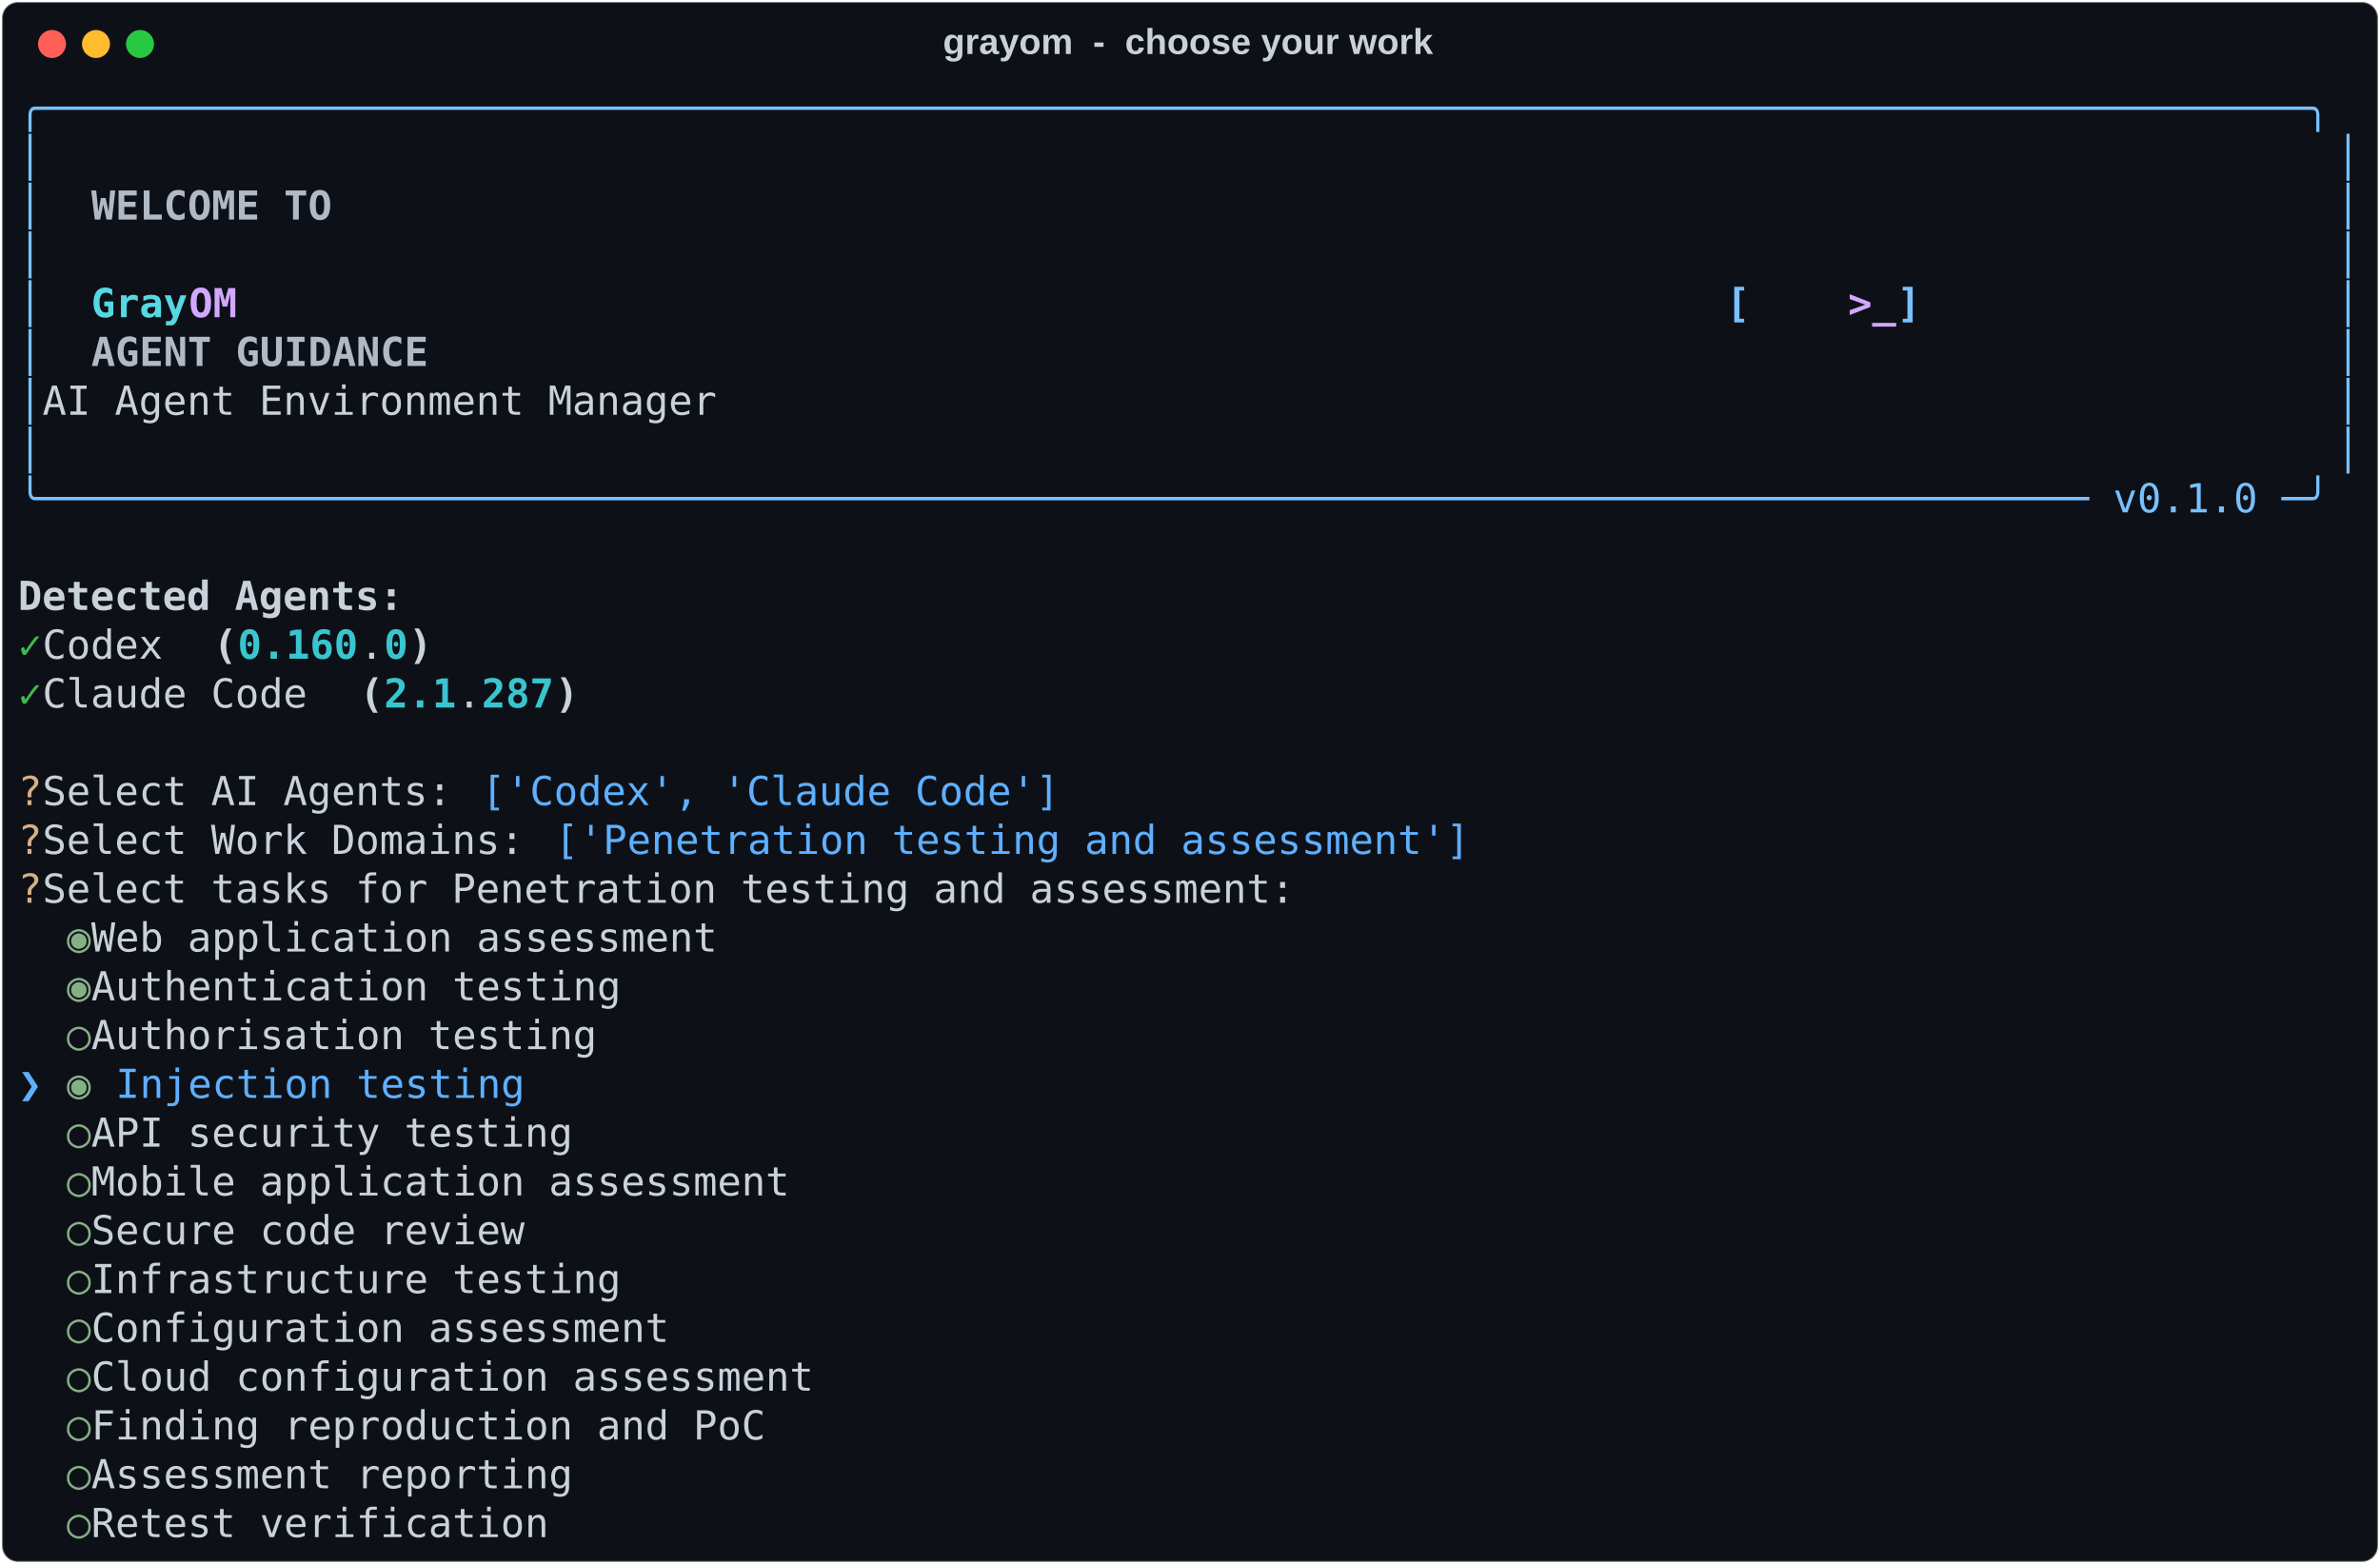
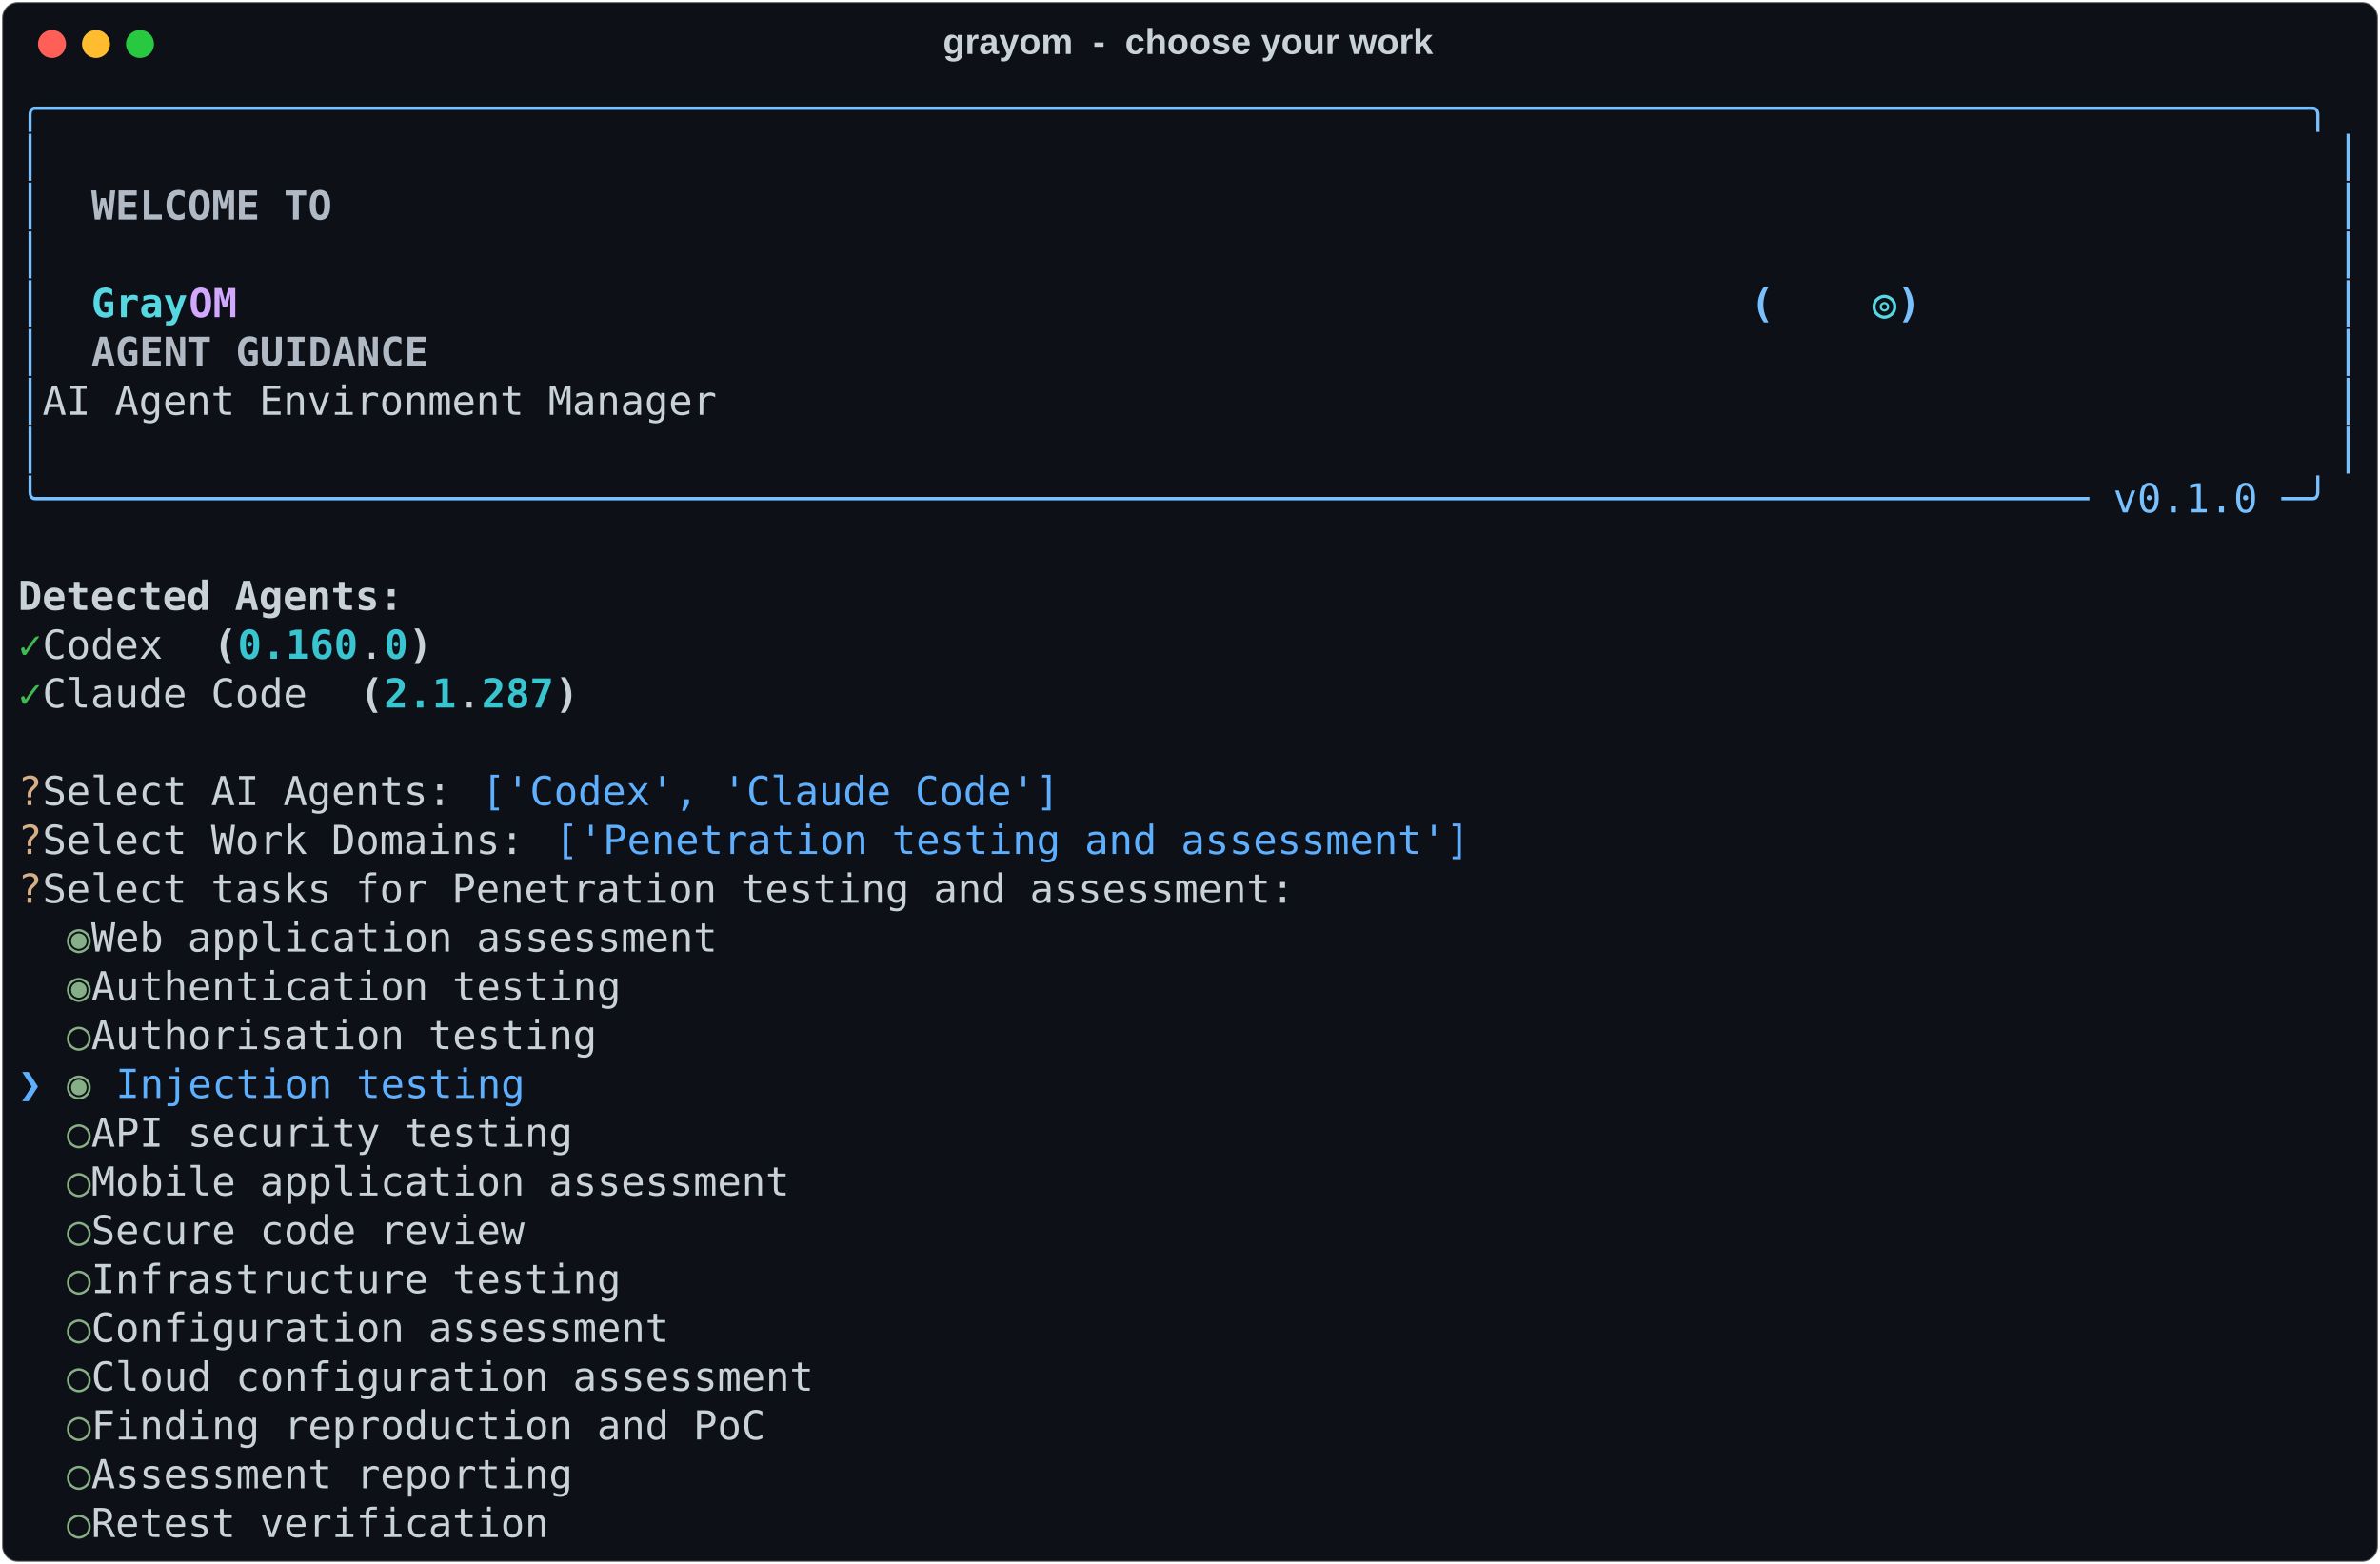
<svg xmlns="http://www.w3.org/2000/svg" class="rich-terminal" viewBox="0 0 1190 782.0">
  <style>

    @font-face {
        font-family: "Fira Code";
        src: local("FiraCode-Regular"),
                url("https://cdnjs.cloudflare.com/ajax/libs/firacode/6.2.0/woff2/FiraCode-Regular.woff2") format("woff2"),
                url("https://cdnjs.cloudflare.com/ajax/libs/firacode/6.2.0/woff/FiraCode-Regular.woff") format("woff");
        font-style: normal;
        font-weight: 400;
    }
    @font-face {
        font-family: "Fira Code";
        src: local("FiraCode-Bold"),
                url("https://cdnjs.cloudflare.com/ajax/libs/firacode/6.2.0/woff2/FiraCode-Bold.woff2") format("woff2"),
                url("https://cdnjs.cloudflare.com/ajax/libs/firacode/6.2.0/woff/FiraCode-Bold.woff") format("woff");
        font-style: bold;
        font-weight: 700;
    }

-     .terminal-1587521131-matrix {
+     .terminal-2059249245-matrix {
        font-family: Fira Code, monospace;
        font-size: 20px;
        line-height: 24.4px;
        font-variant-east-asian: full-width;
    }

-     .terminal-1587521131-title {
+     .terminal-2059249245-title {
        font-size: 18px;
        font-weight: bold;
        font-family: arial;
    }

-     .terminal-1587521131-r1 { fill: #79c0ff }
- .terminal-1587521131-r2 { fill: #c9d1d9 }
- .terminal-1587521131-r3 { fill: #b0b9c4;font-weight: bold }
- .terminal-1587521131-r4 { fill: #79c0ff;font-weight: bold }
- .terminal-1587521131-r5 { fill: #56d8e2;font-weight: bold }
- .terminal-1587521131-r6 { fill: #d2a8ff;font-weight: bold }
- .terminal-1587521131-r7 { fill: #c9d1d9;font-weight: bold }
- .terminal-1587521131-r8 { fill: #3fb950 }
- .terminal-1587521131-r9 { fill: #39c5cf;font-weight: bold }
- .terminal-1587521131-r10 { fill: #d7af87 }
- .terminal-1587521131-r11 { fill: #5fafff }
- .terminal-1587521131-r12 { fill: #b2b2b2 }
- .terminal-1587521131-r13 { fill: #87af87 }
+     .terminal-2059249245-r1 { fill: #79c0ff }
+ .terminal-2059249245-r2 { fill: #c9d1d9 }
+ .terminal-2059249245-r3 { fill: #b0b9c4;font-weight: bold }
+ .terminal-2059249245-r4 { fill: #79c0ff;font-weight: bold }
+ .terminal-2059249245-r5 { fill: #56d8e2;font-weight: bold }
+ .terminal-2059249245-r6 { fill: #d2a8ff;font-weight: bold }
+ .terminal-2059249245-r7 { fill: #c9d1d9;font-weight: bold }
+ .terminal-2059249245-r8 { fill: #3fb950 }
+ .terminal-2059249245-r9 { fill: #39c5cf;font-weight: bold }
+ .terminal-2059249245-r10 { fill: #d7af87 }
+ .terminal-2059249245-r11 { fill: #5fafff }
+ .terminal-2059249245-r12 { fill: #b2b2b2 }
+ .terminal-2059249245-r13 { fill: #87af87 }
    </style>
  <defs>
-     <clipPath id="terminal-1587521131-clip-terminal">
+     <clipPath id="terminal-2059249245-clip-terminal">
      <rect x="0" y="0" width="1170.2" height="731.0" />
    </clipPath>
-     <clipPath id="terminal-1587521131-line-0">
+     <clipPath id="terminal-2059249245-line-0">
      <rect x="0" y="1.5" width="1171.2" height="24.65" />
    </clipPath>
-     <clipPath id="terminal-1587521131-line-1">
+     <clipPath id="terminal-2059249245-line-1">
      <rect x="0" y="25.9" width="1171.2" height="24.65" />
    </clipPath>
-     <clipPath id="terminal-1587521131-line-2">
+     <clipPath id="terminal-2059249245-line-2">
      <rect x="0" y="50.3" width="1171.2" height="24.65" />
    </clipPath>
-     <clipPath id="terminal-1587521131-line-3">
+     <clipPath id="terminal-2059249245-line-3">
      <rect x="0" y="74.7" width="1171.2" height="24.65" />
    </clipPath>
-     <clipPath id="terminal-1587521131-line-4">
+     <clipPath id="terminal-2059249245-line-4">
      <rect x="0" y="99.1" width="1171.2" height="24.65" />
    </clipPath>
-     <clipPath id="terminal-1587521131-line-5">
+     <clipPath id="terminal-2059249245-line-5">
      <rect x="0" y="123.5" width="1171.2" height="24.65" />
    </clipPath>
-     <clipPath id="terminal-1587521131-line-6">
+     <clipPath id="terminal-2059249245-line-6">
      <rect x="0" y="147.9" width="1171.2" height="24.65" />
    </clipPath>
-     <clipPath id="terminal-1587521131-line-7">
+     <clipPath id="terminal-2059249245-line-7">
      <rect x="0" y="172.3" width="1171.2" height="24.65" />
    </clipPath>
-     <clipPath id="terminal-1587521131-line-8">
+     <clipPath id="terminal-2059249245-line-8">
      <rect x="0" y="196.7" width="1171.2" height="24.65" />
    </clipPath>
-     <clipPath id="terminal-1587521131-line-9">
+     <clipPath id="terminal-2059249245-line-9">
      <rect x="0" y="221.1" width="1171.2" height="24.65" />
    </clipPath>
-     <clipPath id="terminal-1587521131-line-10">
+     <clipPath id="terminal-2059249245-line-10">
      <rect x="0" y="245.5" width="1171.2" height="24.65" />
    </clipPath>
-     <clipPath id="terminal-1587521131-line-11">
+     <clipPath id="terminal-2059249245-line-11">
      <rect x="0" y="269.9" width="1171.2" height="24.65" />
    </clipPath>
-     <clipPath id="terminal-1587521131-line-12">
+     <clipPath id="terminal-2059249245-line-12">
      <rect x="0" y="294.3" width="1171.2" height="24.65" />
    </clipPath>
-     <clipPath id="terminal-1587521131-line-13">
+     <clipPath id="terminal-2059249245-line-13">
      <rect x="0" y="318.7" width="1171.2" height="24.65" />
    </clipPath>
-     <clipPath id="terminal-1587521131-line-14">
+     <clipPath id="terminal-2059249245-line-14">
      <rect x="0" y="343.1" width="1171.2" height="24.65" />
    </clipPath>
-     <clipPath id="terminal-1587521131-line-15">
+     <clipPath id="terminal-2059249245-line-15">
      <rect x="0" y="367.5" width="1171.2" height="24.65" />
    </clipPath>
-     <clipPath id="terminal-1587521131-line-16">
+     <clipPath id="terminal-2059249245-line-16">
      <rect x="0" y="391.9" width="1171.2" height="24.65" />
    </clipPath>
-     <clipPath id="terminal-1587521131-line-17">
+     <clipPath id="terminal-2059249245-line-17">
      <rect x="0" y="416.3" width="1171.2" height="24.65" />
    </clipPath>
-     <clipPath id="terminal-1587521131-line-18">
+     <clipPath id="terminal-2059249245-line-18">
      <rect x="0" y="440.7" width="1171.2" height="24.65" />
    </clipPath>
-     <clipPath id="terminal-1587521131-line-19">
+     <clipPath id="terminal-2059249245-line-19">
      <rect x="0" y="465.1" width="1171.2" height="24.65" />
    </clipPath>
-     <clipPath id="terminal-1587521131-line-20">
+     <clipPath id="terminal-2059249245-line-20">
      <rect x="0" y="489.5" width="1171.2" height="24.65" />
    </clipPath>
-     <clipPath id="terminal-1587521131-line-21">
+     <clipPath id="terminal-2059249245-line-21">
      <rect x="0" y="513.9" width="1171.2" height="24.65" />
    </clipPath>
-     <clipPath id="terminal-1587521131-line-22">
+     <clipPath id="terminal-2059249245-line-22">
      <rect x="0" y="538.3" width="1171.2" height="24.65" />
    </clipPath>
-     <clipPath id="terminal-1587521131-line-23">
+     <clipPath id="terminal-2059249245-line-23">
      <rect x="0" y="562.7" width="1171.2" height="24.65" />
    </clipPath>
-     <clipPath id="terminal-1587521131-line-24">
+     <clipPath id="terminal-2059249245-line-24">
      <rect x="0" y="587.1" width="1171.2" height="24.65" />
    </clipPath>
-     <clipPath id="terminal-1587521131-line-25">
+     <clipPath id="terminal-2059249245-line-25">
      <rect x="0" y="611.5" width="1171.2" height="24.65" />
    </clipPath>
-     <clipPath id="terminal-1587521131-line-26">
+     <clipPath id="terminal-2059249245-line-26">
      <rect x="0" y="635.9" width="1171.2" height="24.65" />
    </clipPath>
-     <clipPath id="terminal-1587521131-line-27">
+     <clipPath id="terminal-2059249245-line-27">
      <rect x="0" y="660.3" width="1171.2" height="24.65" />
    </clipPath>
-     <clipPath id="terminal-1587521131-line-28">
+     <clipPath id="terminal-2059249245-line-28">
      <rect x="0" y="684.7" width="1171.2" height="24.65" />
    </clipPath>
  </defs>
  <rect fill="#0d1117" stroke="rgba(255,255,255,0.35)" stroke-width="1" x="1" y="1" width="1188" height="780" rx="8" />
-   <text class="terminal-1587521131-title" fill="#c9d1d9" text-anchor="middle" x="594" y="27">grayom  -  choose your work</text>
+   <text class="terminal-2059249245-title" fill="#c9d1d9" text-anchor="middle" x="594" y="27">grayom  -  choose your work</text>
  <g transform="translate(26,22)">
    <circle cx="0" cy="0" r="7" fill="#ff5f57" />
    <circle cx="22" cy="0" r="7" fill="#febc2e" />
    <circle cx="44" cy="0" r="7" fill="#28c840" />
  </g>
-   <g transform="translate(9, 41)" clip-path="url(#terminal-1587521131-clip-terminal)">
-     <g class="terminal-1587521131-matrix">
-       <text class="terminal-1587521131-r1" x="0" y="20" textLength="1171.2" clip-path="url(#terminal-1587521131-line-0)">╭──────────────────────────────────────────────────────────────────────────────────────────────╮</text>
-       <text class="terminal-1587521131-r2" x="1171.2" y="20" textLength="12.2" clip-path="url(#terminal-1587521131-line-0)">
- </text>
-       <text class="terminal-1587521131-r1" x="0" y="44.4" textLength="12.2" clip-path="url(#terminal-1587521131-line-1)">│</text>
-       <text class="terminal-1587521131-r1" x="1159" y="44.4" textLength="12.2" clip-path="url(#terminal-1587521131-line-1)">│</text>
-       <text class="terminal-1587521131-r2" x="1171.2" y="44.4" textLength="12.2" clip-path="url(#terminal-1587521131-line-1)">
- </text>
-       <text class="terminal-1587521131-r1" x="0" y="68.8" textLength="12.2" clip-path="url(#terminal-1587521131-line-2)">│</text>
-       <text class="terminal-1587521131-r3" x="36.6" y="68.8" textLength="658.8" clip-path="url(#terminal-1587521131-line-2)">WELCOME TO                                            </text>
-       <text class="terminal-1587521131-r1" x="1159" y="68.8" textLength="12.2" clip-path="url(#terminal-1587521131-line-2)">│</text>
-       <text class="terminal-1587521131-r2" x="1171.2" y="68.8" textLength="12.2" clip-path="url(#terminal-1587521131-line-2)">
- </text>
-       <text class="terminal-1587521131-r1" x="0" y="93.2" textLength="12.2" clip-path="url(#terminal-1587521131-line-3)">│</text>
-       <text class="terminal-1587521131-r1" x="1159" y="93.2" textLength="12.2" clip-path="url(#terminal-1587521131-line-3)">│</text>
-       <text class="terminal-1587521131-r2" x="1171.2" y="93.2" textLength="12.2" clip-path="url(#terminal-1587521131-line-3)">
- </text>
-       <text class="terminal-1587521131-r1" x="0" y="117.6" textLength="12.2" clip-path="url(#terminal-1587521131-line-4)">│</text>
-       <text class="terminal-1587521131-r5" x="36.6" y="117.6" textLength="48.8" clip-path="url(#terminal-1587521131-line-4)">Gray</text>
-       <text class="terminal-1587521131-r6" x="85.4" y="117.6" textLength="24.4" clip-path="url(#terminal-1587521131-line-4)">OM</text>
-       <text class="terminal-1587521131-r4" x="854" y="117.6" textLength="61" clip-path="url(#terminal-1587521131-line-4)">   [ </text>
-       <text class="terminal-1587521131-r6" x="915" y="117.6" textLength="24.4" clip-path="url(#terminal-1587521131-line-4)">&gt;_</text>
-       <text class="terminal-1587521131-r4" x="939.4" y="117.6" textLength="24.4" clip-path="url(#terminal-1587521131-line-4)"> ]</text>
-       <text class="terminal-1587521131-r1" x="1159" y="117.6" textLength="12.2" clip-path="url(#terminal-1587521131-line-4)">│</text>
-       <text class="terminal-1587521131-r2" x="1171.2" y="117.6" textLength="12.2" clip-path="url(#terminal-1587521131-line-4)">
- </text>
-       <text class="terminal-1587521131-r1" x="0" y="142" textLength="12.2" clip-path="url(#terminal-1587521131-line-5)">│</text>
-       <text class="terminal-1587521131-r3" x="36.6" y="142" textLength="658.8" clip-path="url(#terminal-1587521131-line-5)">AGENT GUIDANCE                                        </text>
-       <text class="terminal-1587521131-r1" x="1159" y="142" textLength="12.2" clip-path="url(#terminal-1587521131-line-5)">│</text>
-       <text class="terminal-1587521131-r2" x="1171.2" y="142" textLength="12.2" clip-path="url(#terminal-1587521131-line-5)">
- </text>
-       <text class="terminal-1587521131-r1" x="0" y="166.4" textLength="12.2" clip-path="url(#terminal-1587521131-line-6)">│</text>
-       <text class="terminal-1587521131-r2" x="12.2" y="166.4" textLength="1146.8" clip-path="url(#terminal-1587521131-line-6)">  AI Agent Environment Manager                                                                </text>
-       <text class="terminal-1587521131-r1" x="1159" y="166.4" textLength="12.2" clip-path="url(#terminal-1587521131-line-6)">│</text>
-       <text class="terminal-1587521131-r2" x="1171.2" y="166.4" textLength="12.2" clip-path="url(#terminal-1587521131-line-6)">
- </text>
-       <text class="terminal-1587521131-r1" x="0" y="190.8" textLength="12.2" clip-path="url(#terminal-1587521131-line-7)">│</text>
-       <text class="terminal-1587521131-r1" x="1159" y="190.8" textLength="12.2" clip-path="url(#terminal-1587521131-line-7)">│</text>
-       <text class="terminal-1587521131-r2" x="1171.2" y="190.8" textLength="12.2" clip-path="url(#terminal-1587521131-line-7)">
- </text>
-       <text class="terminal-1587521131-r1" x="0" y="215.2" textLength="1171.2" clip-path="url(#terminal-1587521131-line-8)">╰───────────────────────────────────────────────────────────────────────────────────── v0.1.0 ─╯</text>
-       <text class="terminal-1587521131-r2" x="1171.2" y="215.2" textLength="12.2" clip-path="url(#terminal-1587521131-line-8)">
- </text>
-       <text class="terminal-1587521131-r2" x="1171.2" y="239.6" textLength="12.2" clip-path="url(#terminal-1587521131-line-9)">
- </text>
-       <text class="terminal-1587521131-r7" x="0" y="264" textLength="195.2" clip-path="url(#terminal-1587521131-line-10)">Detected Agents:</text>
-       <text class="terminal-1587521131-r2" x="1171.2" y="264" textLength="12.2" clip-path="url(#terminal-1587521131-line-10)">
- </text>
-       <text class="terminal-1587521131-r8" x="0" y="288.4" textLength="12.2" clip-path="url(#terminal-1587521131-line-11)">✓</text>
-       <text class="terminal-1587521131-r2" x="12.2" y="288.4" textLength="85.4" clip-path="url(#terminal-1587521131-line-11)"> Codex </text>
-       <text class="terminal-1587521131-r7" x="97.6" y="288.4" textLength="12.2" clip-path="url(#terminal-1587521131-line-11)">(</text>
-       <text class="terminal-1587521131-r9" x="109.8" y="288.4" textLength="61" clip-path="url(#terminal-1587521131-line-11)">0.160</text>
-       <text class="terminal-1587521131-r2" x="170.8" y="288.4" textLength="12.2" clip-path="url(#terminal-1587521131-line-11)">.</text>
-       <text class="terminal-1587521131-r9" x="183" y="288.4" textLength="12.2" clip-path="url(#terminal-1587521131-line-11)">0</text>
-       <text class="terminal-1587521131-r7" x="195.2" y="288.4" textLength="12.2" clip-path="url(#terminal-1587521131-line-11)">)</text>
-       <text class="terminal-1587521131-r2" x="1171.2" y="288.4" textLength="12.2" clip-path="url(#terminal-1587521131-line-11)">
- </text>
-       <text class="terminal-1587521131-r8" x="0" y="312.8" textLength="12.2" clip-path="url(#terminal-1587521131-line-12)">✓</text>
-       <text class="terminal-1587521131-r2" x="12.2" y="312.8" textLength="158.6" clip-path="url(#terminal-1587521131-line-12)"> Claude Code </text>
-       <text class="terminal-1587521131-r7" x="170.8" y="312.8" textLength="12.2" clip-path="url(#terminal-1587521131-line-12)">(</text>
-       <text class="terminal-1587521131-r9" x="183" y="312.8" textLength="36.6" clip-path="url(#terminal-1587521131-line-12)">2.1</text>
-       <text class="terminal-1587521131-r2" x="219.6" y="312.8" textLength="12.2" clip-path="url(#terminal-1587521131-line-12)">.</text>
-       <text class="terminal-1587521131-r9" x="231.8" y="312.8" textLength="36.6" clip-path="url(#terminal-1587521131-line-12)">287</text>
-       <text class="terminal-1587521131-r7" x="268.4" y="312.8" textLength="12.2" clip-path="url(#terminal-1587521131-line-12)">)</text>
-       <text class="terminal-1587521131-r2" x="1171.2" y="312.8" textLength="12.2" clip-path="url(#terminal-1587521131-line-12)">
- </text>
-       <text class="terminal-1587521131-r2" x="1171.2" y="337.2" textLength="12.2" clip-path="url(#terminal-1587521131-line-13)">
- </text>
-       <text class="terminal-1587521131-r10" x="0" y="361.6" textLength="12.2" clip-path="url(#terminal-1587521131-line-14)">?</text>
-       <text class="terminal-1587521131-r2" x="12.2" y="361.6" textLength="219.6" clip-path="url(#terminal-1587521131-line-14)"> Select AI Agents:</text>
-       <text class="terminal-1587521131-r11" x="231.8" y="361.6" textLength="305" clip-path="url(#terminal-1587521131-line-14)"> ['Codex', 'Claude Code']</text>
-       <text class="terminal-1587521131-r2" x="1171.2" y="361.6" textLength="12.2" clip-path="url(#terminal-1587521131-line-14)">
- </text>
-       <text class="terminal-1587521131-r10" x="0" y="386" textLength="12.2" clip-path="url(#terminal-1587521131-line-15)">?</text>
-       <text class="terminal-1587521131-r2" x="12.2" y="386" textLength="256.2" clip-path="url(#terminal-1587521131-line-15)"> Select Work Domains:</text>
-       <text class="terminal-1587521131-r11" x="268.4" y="386" textLength="475.8" clip-path="url(#terminal-1587521131-line-15)"> ['Penetration testing and assessment']</text>
-       <text class="terminal-1587521131-r2" x="1171.2" y="386" textLength="12.2" clip-path="url(#terminal-1587521131-line-15)">
- </text>
-       <text class="terminal-1587521131-r10" x="0" y="410.4" textLength="12.2" clip-path="url(#terminal-1587521131-line-16)">?</text>
-       <text class="terminal-1587521131-r2" x="12.2" y="410.4" textLength="646.6" clip-path="url(#terminal-1587521131-line-16)"> Select tasks for Penetration testing and assessment:</text>
-       <text class="terminal-1587521131-r2" x="1171.2" y="410.4" textLength="12.2" clip-path="url(#terminal-1587521131-line-16)">
- </text>
-       <text class="terminal-1587521131-r13" x="24.4" y="434.8" textLength="12.2" clip-path="url(#terminal-1587521131-line-17)">◉</text>
-       <text class="terminal-1587521131-r2" x="36.6" y="434.8" textLength="329.4" clip-path="url(#terminal-1587521131-line-17)"> Web application assessment</text>
-       <text class="terminal-1587521131-r2" x="1171.2" y="434.8" textLength="12.2" clip-path="url(#terminal-1587521131-line-17)">
- </text>
-       <text class="terminal-1587521131-r13" x="24.4" y="459.2" textLength="12.2" clip-path="url(#terminal-1587521131-line-18)">◉</text>
-       <text class="terminal-1587521131-r2" x="36.6" y="459.2" textLength="280.6" clip-path="url(#terminal-1587521131-line-18)"> Authentication testing</text>
-       <text class="terminal-1587521131-r2" x="1171.2" y="459.2" textLength="12.2" clip-path="url(#terminal-1587521131-line-18)">
- </text>
-       <text class="terminal-1587521131-r13" x="24.4" y="483.6" textLength="12.2" clip-path="url(#terminal-1587521131-line-19)">○</text>
-       <text class="terminal-1587521131-r2" x="36.6" y="483.6" textLength="268.4" clip-path="url(#terminal-1587521131-line-19)"> Authorisation testing</text>
-       <text class="terminal-1587521131-r2" x="1171.2" y="483.6" textLength="12.2" clip-path="url(#terminal-1587521131-line-19)">
- </text>
-       <text class="terminal-1587521131-r11" x="0" y="508" textLength="12.2" clip-path="url(#terminal-1587521131-line-20)">❯</text>
-       <text class="terminal-1587521131-r13" x="24.4" y="508" textLength="12.2" clip-path="url(#terminal-1587521131-line-20)">◉</text>
-       <text class="terminal-1587521131-r11" x="48.8" y="508" textLength="207.4" clip-path="url(#terminal-1587521131-line-20)">Injection testing</text>
-       <text class="terminal-1587521131-r2" x="1171.2" y="508" textLength="12.2" clip-path="url(#terminal-1587521131-line-20)">
- </text>
-       <text class="terminal-1587521131-r13" x="24.4" y="532.4" textLength="12.2" clip-path="url(#terminal-1587521131-line-21)">○</text>
-       <text class="terminal-1587521131-r2" x="36.6" y="532.4" textLength="280.6" clip-path="url(#terminal-1587521131-line-21)"> API security testing  </text>
-       <text class="terminal-1587521131-r2" x="1171.2" y="532.4" textLength="12.2" clip-path="url(#terminal-1587521131-line-21)">
- </text>
-       <text class="terminal-1587521131-r13" x="24.4" y="556.8" textLength="12.2" clip-path="url(#terminal-1587521131-line-22)">○</text>
-       <text class="terminal-1587521131-r2" x="36.6" y="556.8" textLength="427" clip-path="url(#terminal-1587521131-line-22)"> Mobile application assessment     </text>
-       <text class="terminal-1587521131-r2" x="1171.2" y="556.8" textLength="12.2" clip-path="url(#terminal-1587521131-line-22)">
- </text>
-       <text class="terminal-1587521131-r13" x="24.4" y="581.2" textLength="12.2" clip-path="url(#terminal-1587521131-line-23)">○</text>
-       <text class="terminal-1587521131-r2" x="36.6" y="581.2" textLength="231.8" clip-path="url(#terminal-1587521131-line-23)"> Secure code review</text>
-       <text class="terminal-1587521131-r2" x="1171.2" y="581.2" textLength="12.2" clip-path="url(#terminal-1587521131-line-23)">
- </text>
-       <text class="terminal-1587521131-r13" x="24.4" y="605.6" textLength="12.2" clip-path="url(#terminal-1587521131-line-24)">○</text>
-       <text class="terminal-1587521131-r2" x="36.6" y="605.6" textLength="280.6" clip-path="url(#terminal-1587521131-line-24)"> Infrastructure testing</text>
-       <text class="terminal-1587521131-r2" x="1171.2" y="605.6" textLength="12.2" clip-path="url(#terminal-1587521131-line-24)">
- </text>
-       <text class="terminal-1587521131-r13" x="24.4" y="630" textLength="12.2" clip-path="url(#terminal-1587521131-line-25)">○</text>
-       <text class="terminal-1587521131-r2" x="36.6" y="630" textLength="305" clip-path="url(#terminal-1587521131-line-25)"> Configuration assessment</text>
-       <text class="terminal-1587521131-r2" x="1171.2" y="630" textLength="12.2" clip-path="url(#terminal-1587521131-line-25)">
- </text>
-       <text class="terminal-1587521131-r13" x="24.4" y="654.4" textLength="12.2" clip-path="url(#terminal-1587521131-line-26)">○</text>
-       <text class="terminal-1587521131-r2" x="36.6" y="654.4" textLength="378.2" clip-path="url(#terminal-1587521131-line-26)"> Cloud configuration assessment</text>
-       <text class="terminal-1587521131-r2" x="1171.2" y="654.4" textLength="12.2" clip-path="url(#terminal-1587521131-line-26)">
- </text>
-       <text class="terminal-1587521131-r13" x="24.4" y="678.8" textLength="12.2" clip-path="url(#terminal-1587521131-line-27)">○</text>
-       <text class="terminal-1587521131-r2" x="36.6" y="678.8" textLength="353.8" clip-path="url(#terminal-1587521131-line-27)"> Finding reproduction and PoC</text>
-       <text class="terminal-1587521131-r2" x="1171.2" y="678.8" textLength="12.2" clip-path="url(#terminal-1587521131-line-27)">
- </text>
-       <text class="terminal-1587521131-r13" x="24.4" y="703.2" textLength="12.2" clip-path="url(#terminal-1587521131-line-28)">○</text>
-       <text class="terminal-1587521131-r2" x="36.6" y="703.2" textLength="256.2" clip-path="url(#terminal-1587521131-line-28)"> Assessment reporting</text>
-       <text class="terminal-1587521131-r2" x="1171.2" y="703.2" textLength="12.2" clip-path="url(#terminal-1587521131-line-28)">
- </text>
-       <text class="terminal-1587521131-r13" x="24.4" y="727.6" textLength="12.2" clip-path="url(#terminal-1587521131-line-29)">○</text>
-       <text class="terminal-1587521131-r2" x="36.6" y="727.6" textLength="244" clip-path="url(#terminal-1587521131-line-29)"> Retest verification</text>
-       <text class="terminal-1587521131-r2" x="1171.2" y="727.6" textLength="12.2" clip-path="url(#terminal-1587521131-line-29)">
+   <g transform="translate(9, 41)" clip-path="url(#terminal-2059249245-clip-terminal)">
+     <g class="terminal-2059249245-matrix">
+       <text class="terminal-2059249245-r1" x="0" y="20" textLength="1171.2" clip-path="url(#terminal-2059249245-line-0)">╭──────────────────────────────────────────────────────────────────────────────────────────────╮</text>
+       <text class="terminal-2059249245-r2" x="1171.2" y="20" textLength="12.2" clip-path="url(#terminal-2059249245-line-0)">
+ </text>
+       <text class="terminal-2059249245-r1" x="0" y="44.4" textLength="12.2" clip-path="url(#terminal-2059249245-line-1)">│</text>
+       <text class="terminal-2059249245-r1" x="1159" y="44.4" textLength="12.2" clip-path="url(#terminal-2059249245-line-1)">│</text>
+       <text class="terminal-2059249245-r2" x="1171.2" y="44.4" textLength="12.2" clip-path="url(#terminal-2059249245-line-1)">
+ </text>
+       <text class="terminal-2059249245-r1" x="0" y="68.8" textLength="12.2" clip-path="url(#terminal-2059249245-line-2)">│</text>
+       <text class="terminal-2059249245-r3" x="36.6" y="68.8" textLength="658.8" clip-path="url(#terminal-2059249245-line-2)">WELCOME TO                                            </text>
+       <text class="terminal-2059249245-r1" x="1159" y="68.8" textLength="12.2" clip-path="url(#terminal-2059249245-line-2)">│</text>
+       <text class="terminal-2059249245-r2" x="1171.2" y="68.8" textLength="12.2" clip-path="url(#terminal-2059249245-line-2)">
+ </text>
+       <text class="terminal-2059249245-r1" x="0" y="93.2" textLength="12.2" clip-path="url(#terminal-2059249245-line-3)">│</text>
+       <text class="terminal-2059249245-r1" x="1159" y="93.2" textLength="12.2" clip-path="url(#terminal-2059249245-line-3)">│</text>
+       <text class="terminal-2059249245-r2" x="1171.2" y="93.2" textLength="12.2" clip-path="url(#terminal-2059249245-line-3)">
+ </text>
+       <text class="terminal-2059249245-r1" x="0" y="117.6" textLength="12.2" clip-path="url(#terminal-2059249245-line-4)">│</text>
+       <text class="terminal-2059249245-r5" x="36.6" y="117.6" textLength="48.8" clip-path="url(#terminal-2059249245-line-4)">Gray</text>
+       <text class="terminal-2059249245-r6" x="85.4" y="117.6" textLength="24.4" clip-path="url(#terminal-2059249245-line-4)">OM</text>
+       <text class="terminal-2059249245-r4" x="866.2" y="117.6" textLength="61" clip-path="url(#terminal-2059249245-line-4)">   ( </text>
+       <text class="terminal-2059249245-r5" x="927.2" y="117.6" textLength="12.2" clip-path="url(#terminal-2059249245-line-4)">◎</text>
+       <text class="terminal-2059249245-r4" x="939.4" y="117.6" textLength="24.4" clip-path="url(#terminal-2059249245-line-4)"> )</text>
+       <text class="terminal-2059249245-r1" x="1159" y="117.6" textLength="12.2" clip-path="url(#terminal-2059249245-line-4)">│</text>
+       <text class="terminal-2059249245-r2" x="1171.2" y="117.6" textLength="12.2" clip-path="url(#terminal-2059249245-line-4)">
+ </text>
+       <text class="terminal-2059249245-r1" x="0" y="142" textLength="12.2" clip-path="url(#terminal-2059249245-line-5)">│</text>
+       <text class="terminal-2059249245-r3" x="36.6" y="142" textLength="658.8" clip-path="url(#terminal-2059249245-line-5)">AGENT GUIDANCE                                        </text>
+       <text class="terminal-2059249245-r1" x="1159" y="142" textLength="12.2" clip-path="url(#terminal-2059249245-line-5)">│</text>
+       <text class="terminal-2059249245-r2" x="1171.2" y="142" textLength="12.2" clip-path="url(#terminal-2059249245-line-5)">
+ </text>
+       <text class="terminal-2059249245-r1" x="0" y="166.4" textLength="12.2" clip-path="url(#terminal-2059249245-line-6)">│</text>
+       <text class="terminal-2059249245-r2" x="12.2" y="166.4" textLength="1146.8" clip-path="url(#terminal-2059249245-line-6)">  AI Agent Environment Manager                                                                </text>
+       <text class="terminal-2059249245-r1" x="1159" y="166.4" textLength="12.2" clip-path="url(#terminal-2059249245-line-6)">│</text>
+       <text class="terminal-2059249245-r2" x="1171.2" y="166.4" textLength="12.2" clip-path="url(#terminal-2059249245-line-6)">
+ </text>
+       <text class="terminal-2059249245-r1" x="0" y="190.8" textLength="12.2" clip-path="url(#terminal-2059249245-line-7)">│</text>
+       <text class="terminal-2059249245-r1" x="1159" y="190.8" textLength="12.2" clip-path="url(#terminal-2059249245-line-7)">│</text>
+       <text class="terminal-2059249245-r2" x="1171.2" y="190.8" textLength="12.2" clip-path="url(#terminal-2059249245-line-7)">
+ </text>
+       <text class="terminal-2059249245-r1" x="0" y="215.2" textLength="1171.2" clip-path="url(#terminal-2059249245-line-8)">╰───────────────────────────────────────────────────────────────────────────────────── v0.1.0 ─╯</text>
+       <text class="terminal-2059249245-r2" x="1171.2" y="215.2" textLength="12.2" clip-path="url(#terminal-2059249245-line-8)">
+ </text>
+       <text class="terminal-2059249245-r2" x="1171.2" y="239.6" textLength="12.2" clip-path="url(#terminal-2059249245-line-9)">
+ </text>
+       <text class="terminal-2059249245-r7" x="0" y="264" textLength="195.2" clip-path="url(#terminal-2059249245-line-10)">Detected Agents:</text>
+       <text class="terminal-2059249245-r2" x="1171.2" y="264" textLength="12.2" clip-path="url(#terminal-2059249245-line-10)">
+ </text>
+       <text class="terminal-2059249245-r8" x="0" y="288.4" textLength="12.2" clip-path="url(#terminal-2059249245-line-11)">✓</text>
+       <text class="terminal-2059249245-r2" x="12.2" y="288.4" textLength="85.4" clip-path="url(#terminal-2059249245-line-11)"> Codex </text>
+       <text class="terminal-2059249245-r7" x="97.6" y="288.4" textLength="12.2" clip-path="url(#terminal-2059249245-line-11)">(</text>
+       <text class="terminal-2059249245-r9" x="109.8" y="288.4" textLength="61" clip-path="url(#terminal-2059249245-line-11)">0.160</text>
+       <text class="terminal-2059249245-r2" x="170.8" y="288.4" textLength="12.2" clip-path="url(#terminal-2059249245-line-11)">.</text>
+       <text class="terminal-2059249245-r9" x="183" y="288.4" textLength="12.2" clip-path="url(#terminal-2059249245-line-11)">0</text>
+       <text class="terminal-2059249245-r7" x="195.2" y="288.4" textLength="12.2" clip-path="url(#terminal-2059249245-line-11)">)</text>
+       <text class="terminal-2059249245-r2" x="1171.2" y="288.4" textLength="12.2" clip-path="url(#terminal-2059249245-line-11)">
+ </text>
+       <text class="terminal-2059249245-r8" x="0" y="312.8" textLength="12.2" clip-path="url(#terminal-2059249245-line-12)">✓</text>
+       <text class="terminal-2059249245-r2" x="12.2" y="312.8" textLength="158.6" clip-path="url(#terminal-2059249245-line-12)"> Claude Code </text>
+       <text class="terminal-2059249245-r7" x="170.8" y="312.8" textLength="12.2" clip-path="url(#terminal-2059249245-line-12)">(</text>
+       <text class="terminal-2059249245-r9" x="183" y="312.8" textLength="36.6" clip-path="url(#terminal-2059249245-line-12)">2.1</text>
+       <text class="terminal-2059249245-r2" x="219.6" y="312.8" textLength="12.2" clip-path="url(#terminal-2059249245-line-12)">.</text>
+       <text class="terminal-2059249245-r9" x="231.8" y="312.8" textLength="36.6" clip-path="url(#terminal-2059249245-line-12)">287</text>
+       <text class="terminal-2059249245-r7" x="268.4" y="312.8" textLength="12.2" clip-path="url(#terminal-2059249245-line-12)">)</text>
+       <text class="terminal-2059249245-r2" x="1171.2" y="312.8" textLength="12.2" clip-path="url(#terminal-2059249245-line-12)">
+ </text>
+       <text class="terminal-2059249245-r2" x="1171.2" y="337.2" textLength="12.2" clip-path="url(#terminal-2059249245-line-13)">
+ </text>
+       <text class="terminal-2059249245-r10" x="0" y="361.6" textLength="12.2" clip-path="url(#terminal-2059249245-line-14)">?</text>
+       <text class="terminal-2059249245-r2" x="12.2" y="361.6" textLength="219.6" clip-path="url(#terminal-2059249245-line-14)"> Select AI Agents:</text>
+       <text class="terminal-2059249245-r11" x="231.8" y="361.6" textLength="305" clip-path="url(#terminal-2059249245-line-14)"> ['Codex', 'Claude Code']</text>
+       <text class="terminal-2059249245-r2" x="1171.2" y="361.6" textLength="12.2" clip-path="url(#terminal-2059249245-line-14)">
+ </text>
+       <text class="terminal-2059249245-r10" x="0" y="386" textLength="12.2" clip-path="url(#terminal-2059249245-line-15)">?</text>
+       <text class="terminal-2059249245-r2" x="12.2" y="386" textLength="256.2" clip-path="url(#terminal-2059249245-line-15)"> Select Work Domains:</text>
+       <text class="terminal-2059249245-r11" x="268.4" y="386" textLength="475.8" clip-path="url(#terminal-2059249245-line-15)"> ['Penetration testing and assessment']</text>
+       <text class="terminal-2059249245-r2" x="1171.2" y="386" textLength="12.2" clip-path="url(#terminal-2059249245-line-15)">
+ </text>
+       <text class="terminal-2059249245-r10" x="0" y="410.4" textLength="12.2" clip-path="url(#terminal-2059249245-line-16)">?</text>
+       <text class="terminal-2059249245-r2" x="12.2" y="410.4" textLength="646.6" clip-path="url(#terminal-2059249245-line-16)"> Select tasks for Penetration testing and assessment:</text>
+       <text class="terminal-2059249245-r2" x="1171.2" y="410.4" textLength="12.2" clip-path="url(#terminal-2059249245-line-16)">
+ </text>
+       <text class="terminal-2059249245-r13" x="24.4" y="434.8" textLength="12.2" clip-path="url(#terminal-2059249245-line-17)">◉</text>
+       <text class="terminal-2059249245-r2" x="36.6" y="434.8" textLength="329.4" clip-path="url(#terminal-2059249245-line-17)"> Web application assessment</text>
+       <text class="terminal-2059249245-r2" x="1171.2" y="434.8" textLength="12.2" clip-path="url(#terminal-2059249245-line-17)">
+ </text>
+       <text class="terminal-2059249245-r13" x="24.4" y="459.2" textLength="12.2" clip-path="url(#terminal-2059249245-line-18)">◉</text>
+       <text class="terminal-2059249245-r2" x="36.6" y="459.2" textLength="280.6" clip-path="url(#terminal-2059249245-line-18)"> Authentication testing</text>
+       <text class="terminal-2059249245-r2" x="1171.2" y="459.2" textLength="12.2" clip-path="url(#terminal-2059249245-line-18)">
+ </text>
+       <text class="terminal-2059249245-r13" x="24.4" y="483.6" textLength="12.2" clip-path="url(#terminal-2059249245-line-19)">○</text>
+       <text class="terminal-2059249245-r2" x="36.6" y="483.6" textLength="268.4" clip-path="url(#terminal-2059249245-line-19)"> Authorisation testing</text>
+       <text class="terminal-2059249245-r2" x="1171.2" y="483.6" textLength="12.2" clip-path="url(#terminal-2059249245-line-19)">
+ </text>
+       <text class="terminal-2059249245-r11" x="0" y="508" textLength="12.2" clip-path="url(#terminal-2059249245-line-20)">❯</text>
+       <text class="terminal-2059249245-r13" x="24.4" y="508" textLength="12.2" clip-path="url(#terminal-2059249245-line-20)">◉</text>
+       <text class="terminal-2059249245-r11" x="48.8" y="508" textLength="207.4" clip-path="url(#terminal-2059249245-line-20)">Injection testing</text>
+       <text class="terminal-2059249245-r2" x="1171.2" y="508" textLength="12.2" clip-path="url(#terminal-2059249245-line-20)">
+ </text>
+       <text class="terminal-2059249245-r13" x="24.4" y="532.4" textLength="12.2" clip-path="url(#terminal-2059249245-line-21)">○</text>
+       <text class="terminal-2059249245-r2" x="36.6" y="532.4" textLength="280.6" clip-path="url(#terminal-2059249245-line-21)"> API security testing  </text>
+       <text class="terminal-2059249245-r2" x="1171.2" y="532.4" textLength="12.2" clip-path="url(#terminal-2059249245-line-21)">
+ </text>
+       <text class="terminal-2059249245-r13" x="24.4" y="556.8" textLength="12.2" clip-path="url(#terminal-2059249245-line-22)">○</text>
+       <text class="terminal-2059249245-r2" x="36.6" y="556.8" textLength="427" clip-path="url(#terminal-2059249245-line-22)"> Mobile application assessment     </text>
+       <text class="terminal-2059249245-r2" x="1171.2" y="556.8" textLength="12.2" clip-path="url(#terminal-2059249245-line-22)">
+ </text>
+       <text class="terminal-2059249245-r13" x="24.4" y="581.2" textLength="12.2" clip-path="url(#terminal-2059249245-line-23)">○</text>
+       <text class="terminal-2059249245-r2" x="36.6" y="581.2" textLength="231.8" clip-path="url(#terminal-2059249245-line-23)"> Secure code review</text>
+       <text class="terminal-2059249245-r2" x="1171.2" y="581.2" textLength="12.2" clip-path="url(#terminal-2059249245-line-23)">
+ </text>
+       <text class="terminal-2059249245-r13" x="24.4" y="605.6" textLength="12.2" clip-path="url(#terminal-2059249245-line-24)">○</text>
+       <text class="terminal-2059249245-r2" x="36.6" y="605.6" textLength="280.6" clip-path="url(#terminal-2059249245-line-24)"> Infrastructure testing</text>
+       <text class="terminal-2059249245-r2" x="1171.2" y="605.6" textLength="12.2" clip-path="url(#terminal-2059249245-line-24)">
+ </text>
+       <text class="terminal-2059249245-r13" x="24.4" y="630" textLength="12.2" clip-path="url(#terminal-2059249245-line-25)">○</text>
+       <text class="terminal-2059249245-r2" x="36.6" y="630" textLength="305" clip-path="url(#terminal-2059249245-line-25)"> Configuration assessment</text>
+       <text class="terminal-2059249245-r2" x="1171.2" y="630" textLength="12.2" clip-path="url(#terminal-2059249245-line-25)">
+ </text>
+       <text class="terminal-2059249245-r13" x="24.4" y="654.4" textLength="12.2" clip-path="url(#terminal-2059249245-line-26)">○</text>
+       <text class="terminal-2059249245-r2" x="36.6" y="654.4" textLength="378.2" clip-path="url(#terminal-2059249245-line-26)"> Cloud configuration assessment</text>
+       <text class="terminal-2059249245-r2" x="1171.2" y="654.4" textLength="12.2" clip-path="url(#terminal-2059249245-line-26)">
+ </text>
+       <text class="terminal-2059249245-r13" x="24.4" y="678.8" textLength="12.2" clip-path="url(#terminal-2059249245-line-27)">○</text>
+       <text class="terminal-2059249245-r2" x="36.6" y="678.8" textLength="353.8" clip-path="url(#terminal-2059249245-line-27)"> Finding reproduction and PoC</text>
+       <text class="terminal-2059249245-r2" x="1171.2" y="678.8" textLength="12.2" clip-path="url(#terminal-2059249245-line-27)">
+ </text>
+       <text class="terminal-2059249245-r13" x="24.4" y="703.2" textLength="12.2" clip-path="url(#terminal-2059249245-line-28)">○</text>
+       <text class="terminal-2059249245-r2" x="36.6" y="703.2" textLength="256.2" clip-path="url(#terminal-2059249245-line-28)"> Assessment reporting</text>
+       <text class="terminal-2059249245-r2" x="1171.2" y="703.2" textLength="12.2" clip-path="url(#terminal-2059249245-line-28)">
+ </text>
+       <text class="terminal-2059249245-r13" x="24.4" y="727.6" textLength="12.2" clip-path="url(#terminal-2059249245-line-29)">○</text>
+       <text class="terminal-2059249245-r2" x="36.6" y="727.6" textLength="244" clip-path="url(#terminal-2059249245-line-29)"> Retest verification</text>
+       <text class="terminal-2059249245-r2" x="1171.2" y="727.6" textLength="12.2" clip-path="url(#terminal-2059249245-line-29)">
</text>
    </g>
  </g>
</svg>
